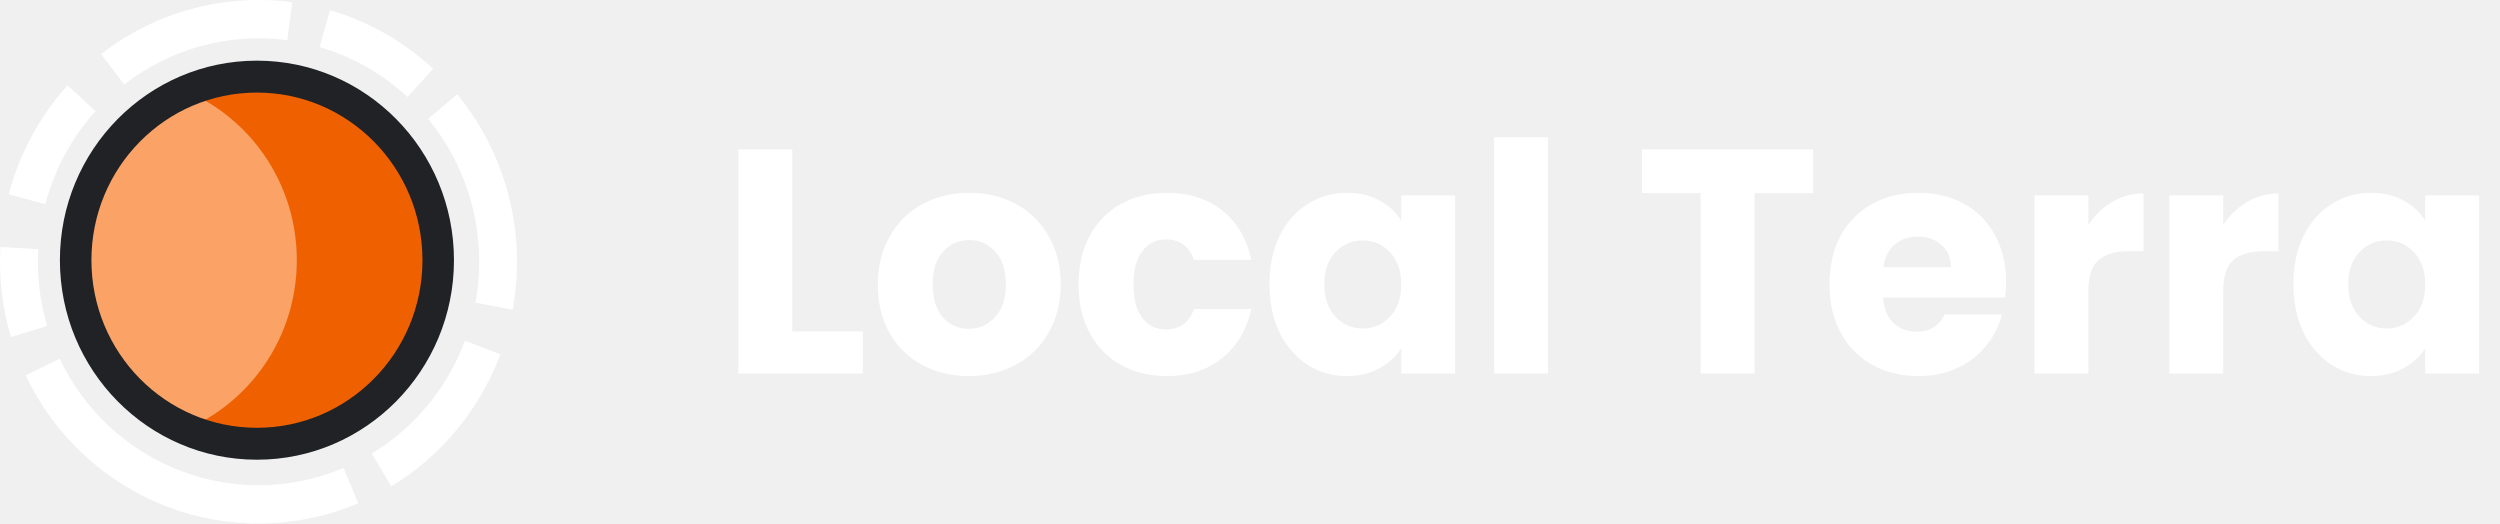
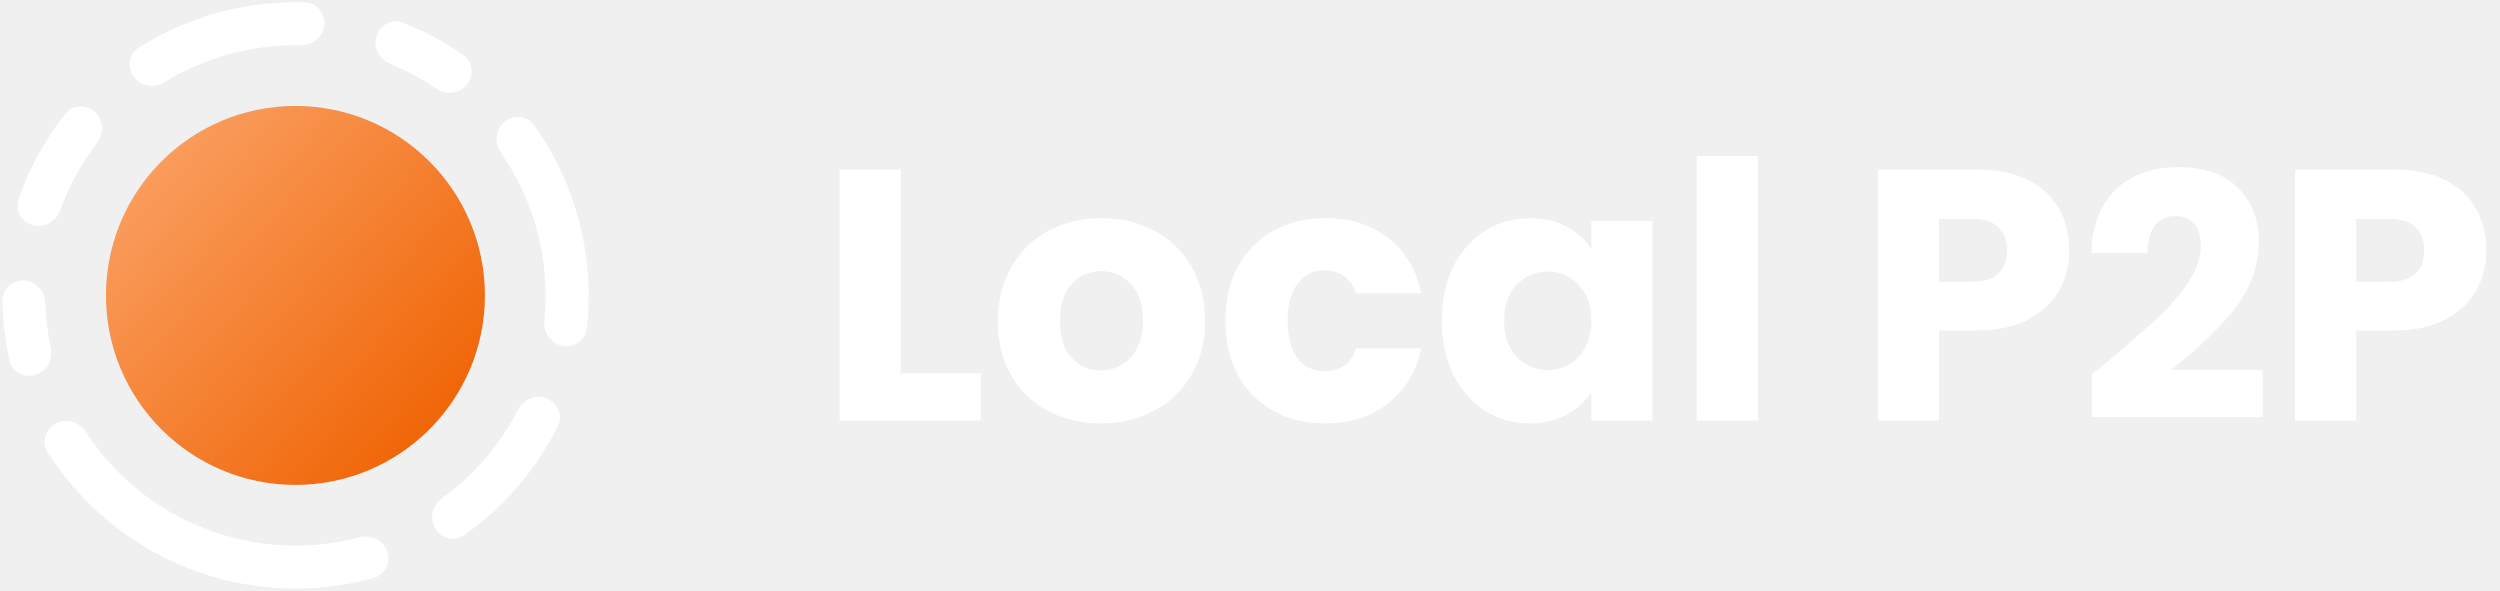
- <svg xmlns="http://www.w3.org/2000/svg" width="191" height="40" viewBox="0 0 191 40" fill="none">
-   <path d="M60.528 25.317H65.923V28.537H56.409V11.415H60.528V25.317Z" fill="white" />
-   <path d="M74.005 28.732C72.688 28.732 71.5 28.447 70.44 27.878C69.397 27.309 68.57 26.496 67.96 25.439C67.365 24.382 67.068 23.146 67.068 21.732C67.068 20.333 67.374 19.106 67.984 18.049C68.594 16.976 69.429 16.154 70.489 15.585C71.548 15.016 72.737 14.732 74.053 14.732C75.37 14.732 76.558 15.016 77.618 15.585C78.678 16.154 79.513 16.976 80.123 18.049C80.733 19.106 81.038 20.333 81.038 21.732C81.038 23.13 80.725 24.366 80.099 25.439C79.489 26.496 78.646 27.309 77.57 27.878C76.51 28.447 75.322 28.732 74.005 28.732ZM74.005 25.122C74.792 25.122 75.458 24.829 76.004 24.244C76.566 23.659 76.847 22.821 76.847 21.732C76.847 20.642 76.574 19.805 76.028 19.22C75.498 18.634 74.84 18.341 74.053 18.341C73.25 18.341 72.584 18.634 72.054 19.22C71.524 19.789 71.259 20.626 71.259 21.732C71.259 22.821 71.516 23.659 72.03 24.244C72.56 24.829 73.218 25.122 74.005 25.122Z" fill="white" />
-   <path d="M82.404 21.732C82.404 20.317 82.685 19.081 83.247 18.024C83.825 16.968 84.62 16.154 85.632 15.585C86.659 15.016 87.832 14.732 89.148 14.732C90.834 14.732 92.239 15.179 93.363 16.073C94.503 16.968 95.25 18.228 95.603 19.854H91.22C90.85 18.813 90.136 18.293 89.076 18.293C88.321 18.293 87.719 18.593 87.27 19.195C86.82 19.78 86.595 20.626 86.595 21.732C86.595 22.837 86.82 23.691 87.27 24.293C87.719 24.878 88.321 25.171 89.076 25.171C90.136 25.171 90.85 24.65 91.22 23.61H95.603C95.25 25.203 94.503 26.455 93.363 27.366C92.223 28.276 90.818 28.732 89.148 28.732C87.832 28.732 86.659 28.447 85.632 27.878C84.62 27.309 83.825 26.496 83.247 25.439C82.685 24.382 82.404 23.146 82.404 21.732Z" fill="white" />
-   <path d="M96.987 21.707C96.987 20.309 97.244 19.081 97.758 18.024C98.288 16.968 99.003 16.154 99.902 15.585C100.801 15.016 101.805 14.732 102.912 14.732C103.86 14.732 104.687 14.927 105.393 15.317C106.116 15.707 106.67 16.22 107.055 16.854V14.927H111.174V28.537H107.055V26.61C106.654 27.244 106.092 27.756 105.369 28.146C104.663 28.537 103.836 28.732 102.888 28.732C101.797 28.732 100.801 28.447 99.902 27.878C99.003 27.293 98.288 26.471 97.758 25.415C97.244 24.341 96.987 23.106 96.987 21.707ZM107.055 21.732C107.055 20.691 106.766 19.87 106.188 19.268C105.626 18.667 104.936 18.366 104.117 18.366C103.298 18.366 102.599 18.667 102.021 19.268C101.459 19.854 101.178 20.667 101.178 21.707C101.178 22.748 101.459 23.577 102.021 24.195C102.599 24.797 103.298 25.098 104.117 25.098C104.936 25.098 105.626 24.797 106.188 24.195C106.766 23.593 107.055 22.772 107.055 21.732Z" fill="white" />
-   <path d="M118.272 10.488V28.537H114.154V10.488H118.272Z" fill="white" />
-   <path d="M138.524 11.415V14.756H134.044V28.537H129.926V14.756H125.446V11.415H138.524Z" fill="white" />
-   <path d="M153.261 21.512C153.261 21.902 153.236 22.309 153.188 22.732H143.867C143.931 23.577 144.196 24.228 144.662 24.683C145.144 25.122 145.73 25.341 146.42 25.341C147.448 25.341 148.162 24.902 148.564 24.024H152.947C152.723 24.919 152.313 25.724 151.719 26.439C151.141 27.154 150.41 27.715 149.527 28.122C148.644 28.528 147.657 28.732 146.565 28.732C145.248 28.732 144.076 28.447 143.048 27.878C142.021 27.309 141.218 26.496 140.64 25.439C140.062 24.382 139.773 23.146 139.773 21.732C139.773 20.317 140.054 19.081 140.616 18.024C141.194 16.968 141.996 16.154 143.024 15.585C144.052 15.016 145.232 14.732 146.565 14.732C147.865 14.732 149.021 15.008 150.033 15.561C151.045 16.114 151.831 16.902 152.393 17.927C152.972 18.951 153.261 20.146 153.261 21.512ZM149.046 20.415C149.046 19.699 148.805 19.13 148.323 18.707C147.841 18.285 147.239 18.073 146.517 18.073C145.826 18.073 145.24 18.276 144.758 18.683C144.293 19.089 144.004 19.667 143.891 20.415H149.046Z" fill="white" />
-   <path d="M159.552 17.195C160.034 16.447 160.636 15.862 161.358 15.439C162.081 15 162.884 14.78 163.767 14.78V19.195H162.635C161.607 19.195 160.837 19.423 160.323 19.878C159.809 20.317 159.552 21.098 159.552 22.22V28.537H155.433V14.927H159.552V17.195Z" fill="white" />
-   <path d="M169.854 17.195C170.336 16.447 170.938 15.862 171.661 15.439C172.383 15 173.186 14.78 174.069 14.78V19.195H172.937C171.91 19.195 171.139 19.423 170.625 19.878C170.111 20.317 169.854 21.098 169.854 22.22V28.537H165.736V14.927H169.854V17.195Z" fill="white" />
-   <path d="M175.219 21.707C175.219 20.309 175.476 19.081 175.99 18.024C176.52 16.968 177.234 16.154 178.133 15.585C179.033 15.016 180.036 14.732 181.144 14.732C182.092 14.732 182.918 14.927 183.625 15.317C184.348 15.707 184.901 16.22 185.287 16.854V14.927H189.406V28.537H185.287V26.61C184.885 27.244 184.323 27.756 183.601 28.146C182.894 28.537 182.067 28.732 181.12 28.732C180.028 28.732 179.033 28.447 178.133 27.878C177.234 27.293 176.52 26.471 175.99 25.415C175.476 24.341 175.219 23.106 175.219 21.707ZM185.287 21.732C185.287 20.691 184.998 19.87 184.42 19.268C183.858 18.667 183.167 18.366 182.348 18.366C181.53 18.366 180.831 18.667 180.253 19.268C179.691 19.854 179.41 20.667 179.41 21.707C179.41 22.748 179.691 23.577 180.253 24.195C180.831 24.797 181.53 25.098 182.348 25.098C183.167 25.098 183.858 24.797 184.42 24.195C184.998 23.593 185.287 22.772 185.287 21.732Z" fill="white" />
-   <path d="M33.505 19.904C33.505 27.649 27.304 33.928 19.655 33.928C12.007 33.928 5.806 27.649 5.806 19.904C5.806 12.158 12.007 5.879 19.655 5.879C27.304 5.879 33.505 12.158 33.505 19.904Z" fill="#FBA367" />
-   <path fill-rule="evenodd" clip-rule="evenodd" d="M14.211 6.953C15.866 6.245 17.685 5.854 19.594 5.854C27.243 5.854 33.444 12.133 33.444 19.878C33.444 27.624 27.243 33.903 19.594 33.903C17.685 33.903 15.866 33.511 14.211 32.803C19.185 30.676 22.676 25.69 22.676 19.878C22.676 14.066 19.185 9.08 14.211 6.953Z" fill="#EF6100" />
-   <path fill-rule="evenodd" clip-rule="evenodd" d="M19.63 7.073C12.646 7.073 6.985 12.806 6.985 19.878C6.985 26.95 12.646 32.683 19.63 32.683C26.613 32.683 32.275 26.95 32.275 19.878C32.275 12.806 26.613 7.073 19.63 7.073ZM4.576 19.878C4.576 11.459 11.316 4.634 19.63 4.634C27.944 4.634 34.683 11.459 34.683 19.878C34.683 28.297 27.944 35.122 19.63 35.122C11.316 35.122 4.576 28.297 4.576 19.878Z" fill="#202225" />
-   <path fill-rule="evenodd" clip-rule="evenodd" d="M36.065 15.692C35.439 13.264 34.293 11.006 32.708 9.077L34.93 7.205C36.786 9.464 38.129 12.109 38.861 14.953C39.594 17.797 39.698 20.77 39.167 23.66L36.326 23.124C36.779 20.657 36.69 18.12 36.065 15.692Z" fill="white" />
-   <path fill-rule="evenodd" clip-rule="evenodd" d="M28.407 34.651C31.672 32.673 34.18 29.635 35.524 26.03L38.228 27.064C36.654 31.286 33.715 34.846 29.89 37.163L28.407 34.651Z" fill="white" />
-   <path fill-rule="evenodd" clip-rule="evenodd" d="M4.56 27.407C6.433 31.346 9.727 34.408 13.763 35.96C17.799 37.513 22.269 37.439 26.252 35.753L27.367 38.453C22.701 40.428 17.464 40.515 12.736 38.697C8.008 36.878 4.15 33.291 1.956 28.677L4.56 27.407Z" fill="white" />
-   <path fill-rule="evenodd" clip-rule="evenodd" d="M2.917 19.038C2.807 21.02 3.038 23.006 3.601 24.907L0.833 25.748C0.173 23.521 -0.098 21.194 0.031 18.873L2.917 19.038Z" fill="white" />
-   <path fill-rule="evenodd" clip-rule="evenodd" d="M7.296 8.493C5.473 10.516 4.157 12.954 3.46 15.6L0.667 14.846C1.484 11.746 3.025 8.89 5.16 6.52L7.296 8.493Z" fill="white" />
-   <path fill-rule="evenodd" clip-rule="evenodd" d="M21.949 3.073C17.515 2.482 13.032 3.7 9.485 6.457L7.725 4.135C11.88 0.905 17.132 -0.521 22.326 0.171L21.949 3.073Z" fill="white" />
-   <path fill-rule="evenodd" clip-rule="evenodd" d="M31.14 7.412C29.22 5.63 26.919 4.324 24.416 3.594L25.216 0.781C28.148 1.636 30.843 3.167 33.092 5.254L31.14 7.412Z" fill="white" />
+ <svg xmlns="http://www.w3.org/2000/svg" width="182" height="43" viewBox="0 0 182 43" fill="none">
+   <path d="M35.302 21.507C35.302 29.125 29.126 35.301 21.507 35.301C13.889 35.301 7.713 29.125 7.713 21.507C7.713 13.888 13.889 7.712 21.507 7.712C29.126 7.712 35.302 13.888 35.302 21.507Z" fill="url(#paint0_linear_1300_7188)" />
+   <path fill-rule="evenodd" clip-rule="evenodd" d="M42.713 23.918C42.615 24.776 41.791 25.334 40.942 25.174C40.094 25.014 39.542 24.196 39.629 23.337C39.845 21.199 39.681 19.036 39.142 16.948C38.602 14.86 37.697 12.888 36.472 11.123C35.979 10.414 36.065 9.431 36.73 8.879C37.395 8.328 38.386 8.417 38.887 9.12C40.401 11.244 41.515 13.631 42.17 16.165C42.825 18.698 43.008 21.327 42.713 23.918Z" fill="white" />
+   <path fill-rule="evenodd" clip-rule="evenodd" d="M33.726 4.008C34.434 4.503 34.533 5.493 33.987 6.163C33.442 6.833 32.461 6.929 31.746 6.443C30.699 5.731 29.581 5.131 28.409 4.651C27.61 4.324 27.147 3.453 27.404 2.628C27.662 1.804 28.542 1.339 29.345 1.656C30.892 2.267 32.362 3.056 33.726 4.008Z" fill="white" />
+   <path fill-rule="evenodd" clip-rule="evenodd" d="M22.207 0.176C23.07 0.204 23.693 0.981 23.601 1.84C23.51 2.699 22.739 3.314 21.875 3.296C18.386 3.226 14.949 4.159 11.976 5.986C11.239 6.438 10.263 6.297 9.749 5.603C9.236 4.908 9.38 3.923 10.11 3.462C13.722 1.181 17.937 0.036 22.207 0.176Z" fill="white" />
+   <path fill-rule="evenodd" clip-rule="evenodd" d="M4.747 8.293C5.282 7.614 6.277 7.574 6.914 8.157C7.551 8.74 7.589 9.726 7.063 10.411C5.922 11.896 5.017 13.548 4.38 15.309C4.086 16.122 3.235 16.62 2.4 16.397C1.566 16.174 1.065 15.314 1.348 14.498C2.128 12.255 3.277 10.158 4.747 8.293Z" fill="white" />
+   <path fill-rule="evenodd" clip-rule="evenodd" d="M0.168 21.894C0.153 21.03 0.896 20.369 1.759 20.416C2.621 20.464 3.275 21.203 3.302 22.066C3.335 23.159 3.467 24.247 3.696 25.317C3.877 26.161 3.419 27.035 2.592 27.287C1.766 27.54 0.886 27.076 0.695 26.233C0.371 24.809 0.195 23.355 0.168 21.894Z" fill="white" />
+   <path fill-rule="evenodd" clip-rule="evenodd" d="M3.471 32.917C3.009 32.187 3.302 31.236 4.064 30.829C4.825 30.421 5.768 30.713 6.239 31.438C8.322 34.641 11.369 37.12 14.959 38.503C18.549 39.886 22.472 40.093 26.166 39.115C27.001 38.894 27.896 39.31 28.188 40.123C28.479 40.936 28.058 41.838 27.226 42.069C22.822 43.294 18.125 43.076 13.835 41.422C9.543 39.769 5.915 36.78 3.471 32.917Z" fill="white" />
+   <path fill-rule="evenodd" clip-rule="evenodd" d="M33.798 38.955C33.092 39.453 32.127 39.208 31.683 38.467C31.238 37.726 31.483 36.771 32.183 36.264C34.502 34.587 36.393 32.385 37.703 29.84C38.098 29.072 39.006 28.686 39.805 29.014C40.604 29.342 40.992 30.259 40.606 31.032C39.028 34.196 36.688 36.919 33.798 38.955Z" fill="white" />
+   <path d="M65.572 27.181H71.402V30.616H61.121V12.345H65.572V27.181Z" fill="white" />
+   <path d="M80.136 30.825C78.713 30.825 77.429 30.521 76.284 29.914C75.156 29.306 74.262 28.439 73.603 27.311C72.961 26.183 72.64 24.864 72.64 23.355C72.64 21.863 72.969 20.552 73.629 19.425C74.288 18.279 75.191 17.403 76.336 16.796C77.481 16.189 78.765 15.885 80.188 15.885C81.611 15.885 82.895 16.189 84.04 16.796C85.185 17.403 86.087 18.279 86.747 19.425C87.406 20.552 87.736 21.863 87.736 23.355C87.736 24.847 87.397 26.166 86.721 27.311C86.061 28.439 85.15 29.306 83.988 29.914C82.843 30.521 81.559 30.825 80.136 30.825ZM80.136 26.973C80.986 26.973 81.706 26.66 82.296 26.036C82.903 25.411 83.207 24.517 83.207 23.355C83.207 22.192 82.912 21.299 82.322 20.674C81.749 20.049 81.038 19.737 80.188 19.737C79.32 19.737 78.6 20.049 78.028 20.674C77.455 21.281 77.169 22.175 77.169 23.355C77.169 24.517 77.446 25.411 78.001 26.036C78.574 26.66 79.285 26.973 80.136 26.973Z" fill="white" />
+   <path d="M89.212 23.355C89.212 21.845 89.516 20.526 90.123 19.399C90.748 18.271 91.606 17.403 92.7 16.796C93.81 16.189 95.077 15.885 96.5 15.885C98.322 15.885 99.84 16.362 101.054 17.317C102.286 18.271 103.093 19.616 103.475 21.351H98.738C98.339 20.24 97.567 19.685 96.422 19.685C95.606 19.685 94.955 20.006 94.469 20.648C93.984 21.273 93.741 22.175 93.741 23.355C93.741 24.535 93.984 25.446 94.469 26.088C94.955 26.712 95.606 27.025 96.422 27.025C97.567 27.025 98.339 26.469 98.738 25.359H103.475C103.093 27.059 102.286 28.395 101.054 29.367C99.823 30.339 98.304 30.825 96.5 30.825C95.077 30.825 93.81 30.521 92.7 29.914C91.606 29.306 90.748 28.439 90.123 27.311C89.516 26.183 89.212 24.864 89.212 23.355Z" fill="white" />
+   <path d="M104.971 23.329C104.971 21.837 105.248 20.526 105.804 19.399C106.376 18.271 107.148 17.403 108.12 16.796C109.092 16.189 110.176 15.885 111.373 15.885C112.397 15.885 113.291 16.093 114.054 16.51C114.835 16.926 115.434 17.473 115.85 18.149V16.093H120.301V30.616H115.85V28.56C115.416 29.237 114.809 29.784 114.028 30.2C113.265 30.616 112.371 30.825 111.347 30.825C110.168 30.825 109.092 30.521 108.12 29.914C107.148 29.289 106.376 28.413 105.804 27.285C105.248 26.14 104.971 24.821 104.971 23.329ZM115.85 23.355C115.85 22.244 115.538 21.368 114.913 20.726C114.306 20.084 113.56 19.763 112.675 19.763C111.79 19.763 111.035 20.084 110.41 20.726C109.803 21.351 109.5 22.218 109.5 23.329C109.5 24.439 109.803 25.324 110.41 25.984C111.035 26.626 111.79 26.947 112.675 26.947C113.56 26.947 114.306 26.626 114.913 25.984C115.538 25.342 115.85 24.465 115.85 23.355Z" fill="white" />
+   <path d="M127.971 11.356V30.616H123.521V11.356H127.971Z" fill="white" />
+   <path d="M150.637 18.227C150.637 19.286 150.394 20.258 149.908 21.142C149.422 22.01 148.676 22.713 147.67 23.251C146.664 23.789 145.414 24.058 143.922 24.058H141.163V30.616H136.712V12.345H143.922C145.379 12.345 146.611 12.597 147.618 13.1C148.624 13.603 149.379 14.297 149.882 15.182C150.385 16.067 150.637 17.082 150.637 18.227ZM143.584 20.518C144.434 20.518 145.067 20.318 145.484 19.919C145.9 19.52 146.108 18.956 146.108 18.227C146.108 17.499 145.9 16.935 145.484 16.536C145.067 16.137 144.434 15.937 143.584 15.937H141.163V20.518H143.584Z" fill="white" />
+   <path d="M152.305 27.229C152.865 26.784 153.121 26.578 153.071 26.611C154.687 25.276 155.956 24.18 156.879 23.322C157.819 22.465 158.61 21.567 159.253 20.627C159.896 19.688 160.217 18.773 160.217 17.883C160.217 17.207 160.06 16.679 159.747 16.3C159.434 15.921 158.964 15.731 158.338 15.731C157.711 15.731 157.217 15.97 156.854 16.448C156.508 16.91 156.335 17.569 156.335 18.427H152.255C152.288 17.025 152.585 15.855 153.145 14.915C153.722 13.976 154.472 13.284 155.395 12.838C156.335 12.393 157.374 12.171 158.511 12.171C160.473 12.171 161.948 12.674 162.937 13.679C163.942 14.685 164.445 15.995 164.445 17.611C164.445 19.374 163.844 21.015 162.64 22.531C161.437 24.031 159.904 25.498 158.041 26.932H164.717V30.369H152.305V27.229Z" fill="white" />
+   <path d="M181.004 18.227C181.004 19.286 180.762 20.258 180.276 21.142C179.79 22.01 179.044 22.713 178.037 23.251C177.031 23.789 175.782 24.058 174.289 24.058H171.53V30.616H167.08V12.345H174.289C175.747 12.345 176.979 12.597 177.985 13.1C178.992 13.603 179.746 14.297 180.25 15.182C180.753 16.067 181.004 17.082 181.004 18.227ZM173.951 20.518C174.801 20.518 175.435 20.318 175.851 19.919C176.267 19.52 176.476 18.956 176.476 18.227C176.476 17.499 176.267 16.935 175.851 16.536C175.435 16.137 174.801 15.937 173.951 15.937H171.53V20.518H173.951Z" fill="white" />
+   <defs>
+     <linearGradient id="paint0_linear_1300_7188" x1="9.378" y1="9.219" x2="33.954" y2="31.971" gradientUnits="userSpaceOnUse">
+       <stop stop-color="#FBA367" />
+       <stop offset="1" stop-color="#EF6100" />
+     </linearGradient>
+   </defs>
</svg>
